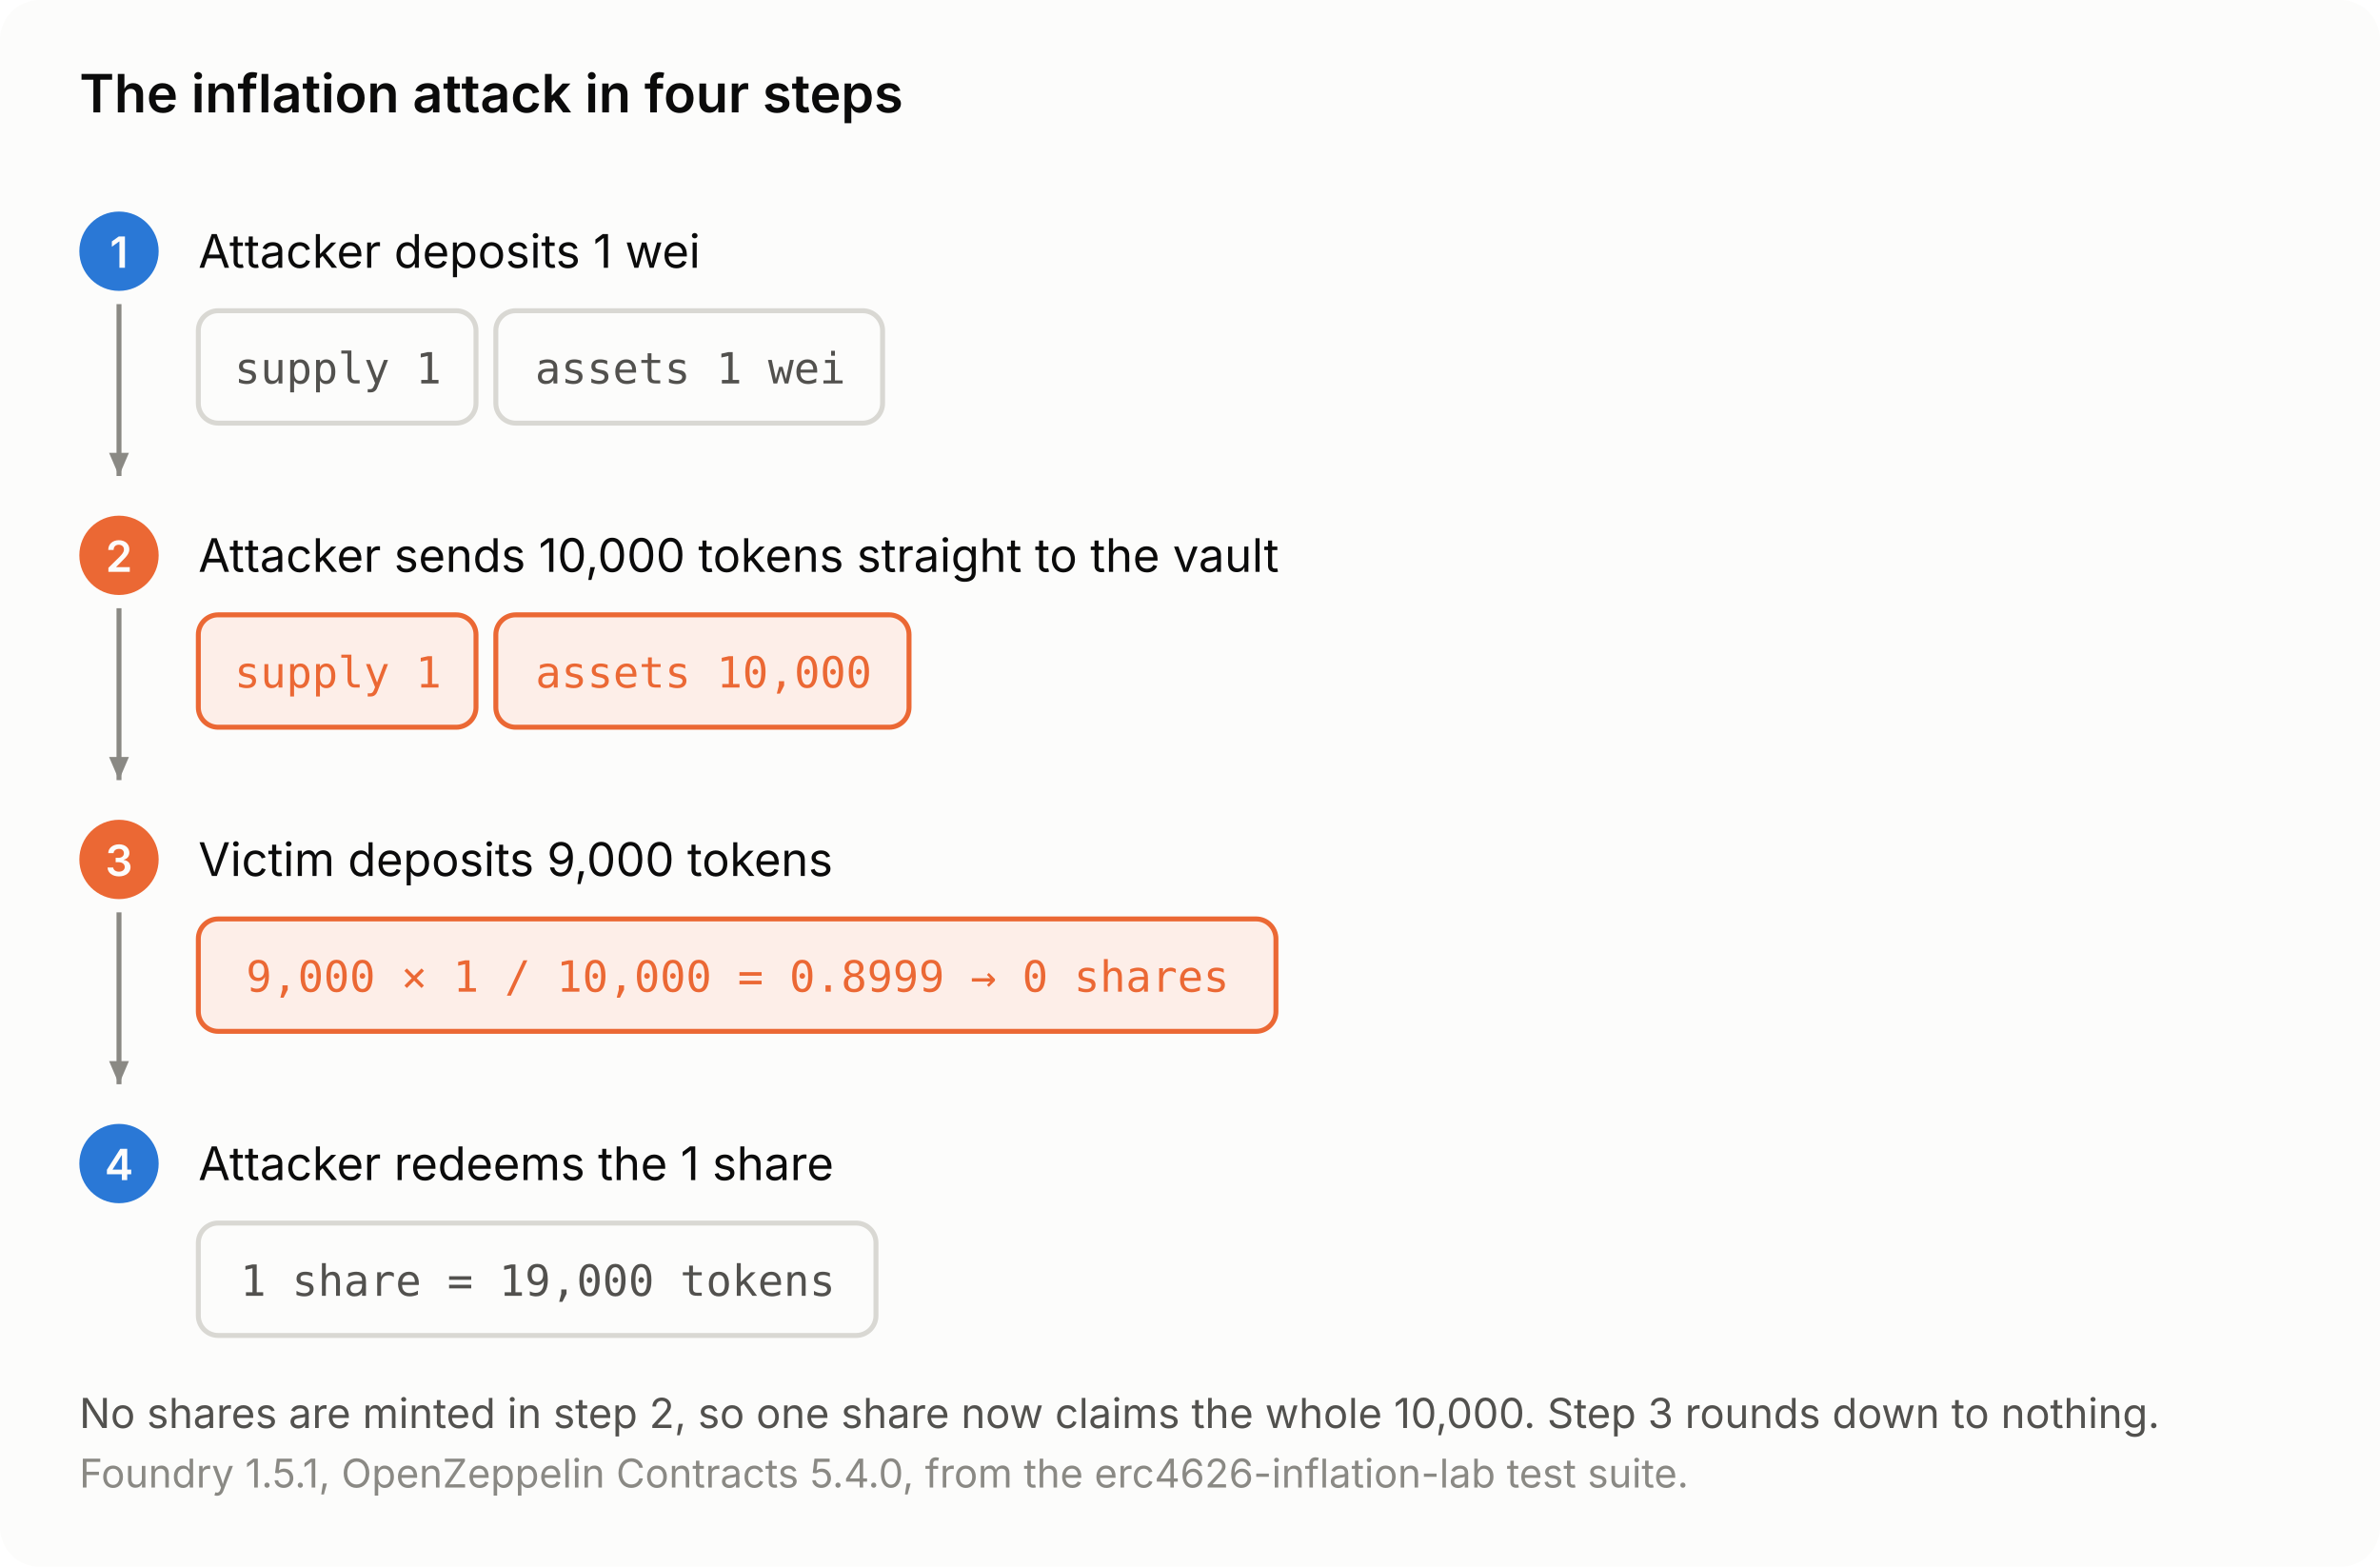
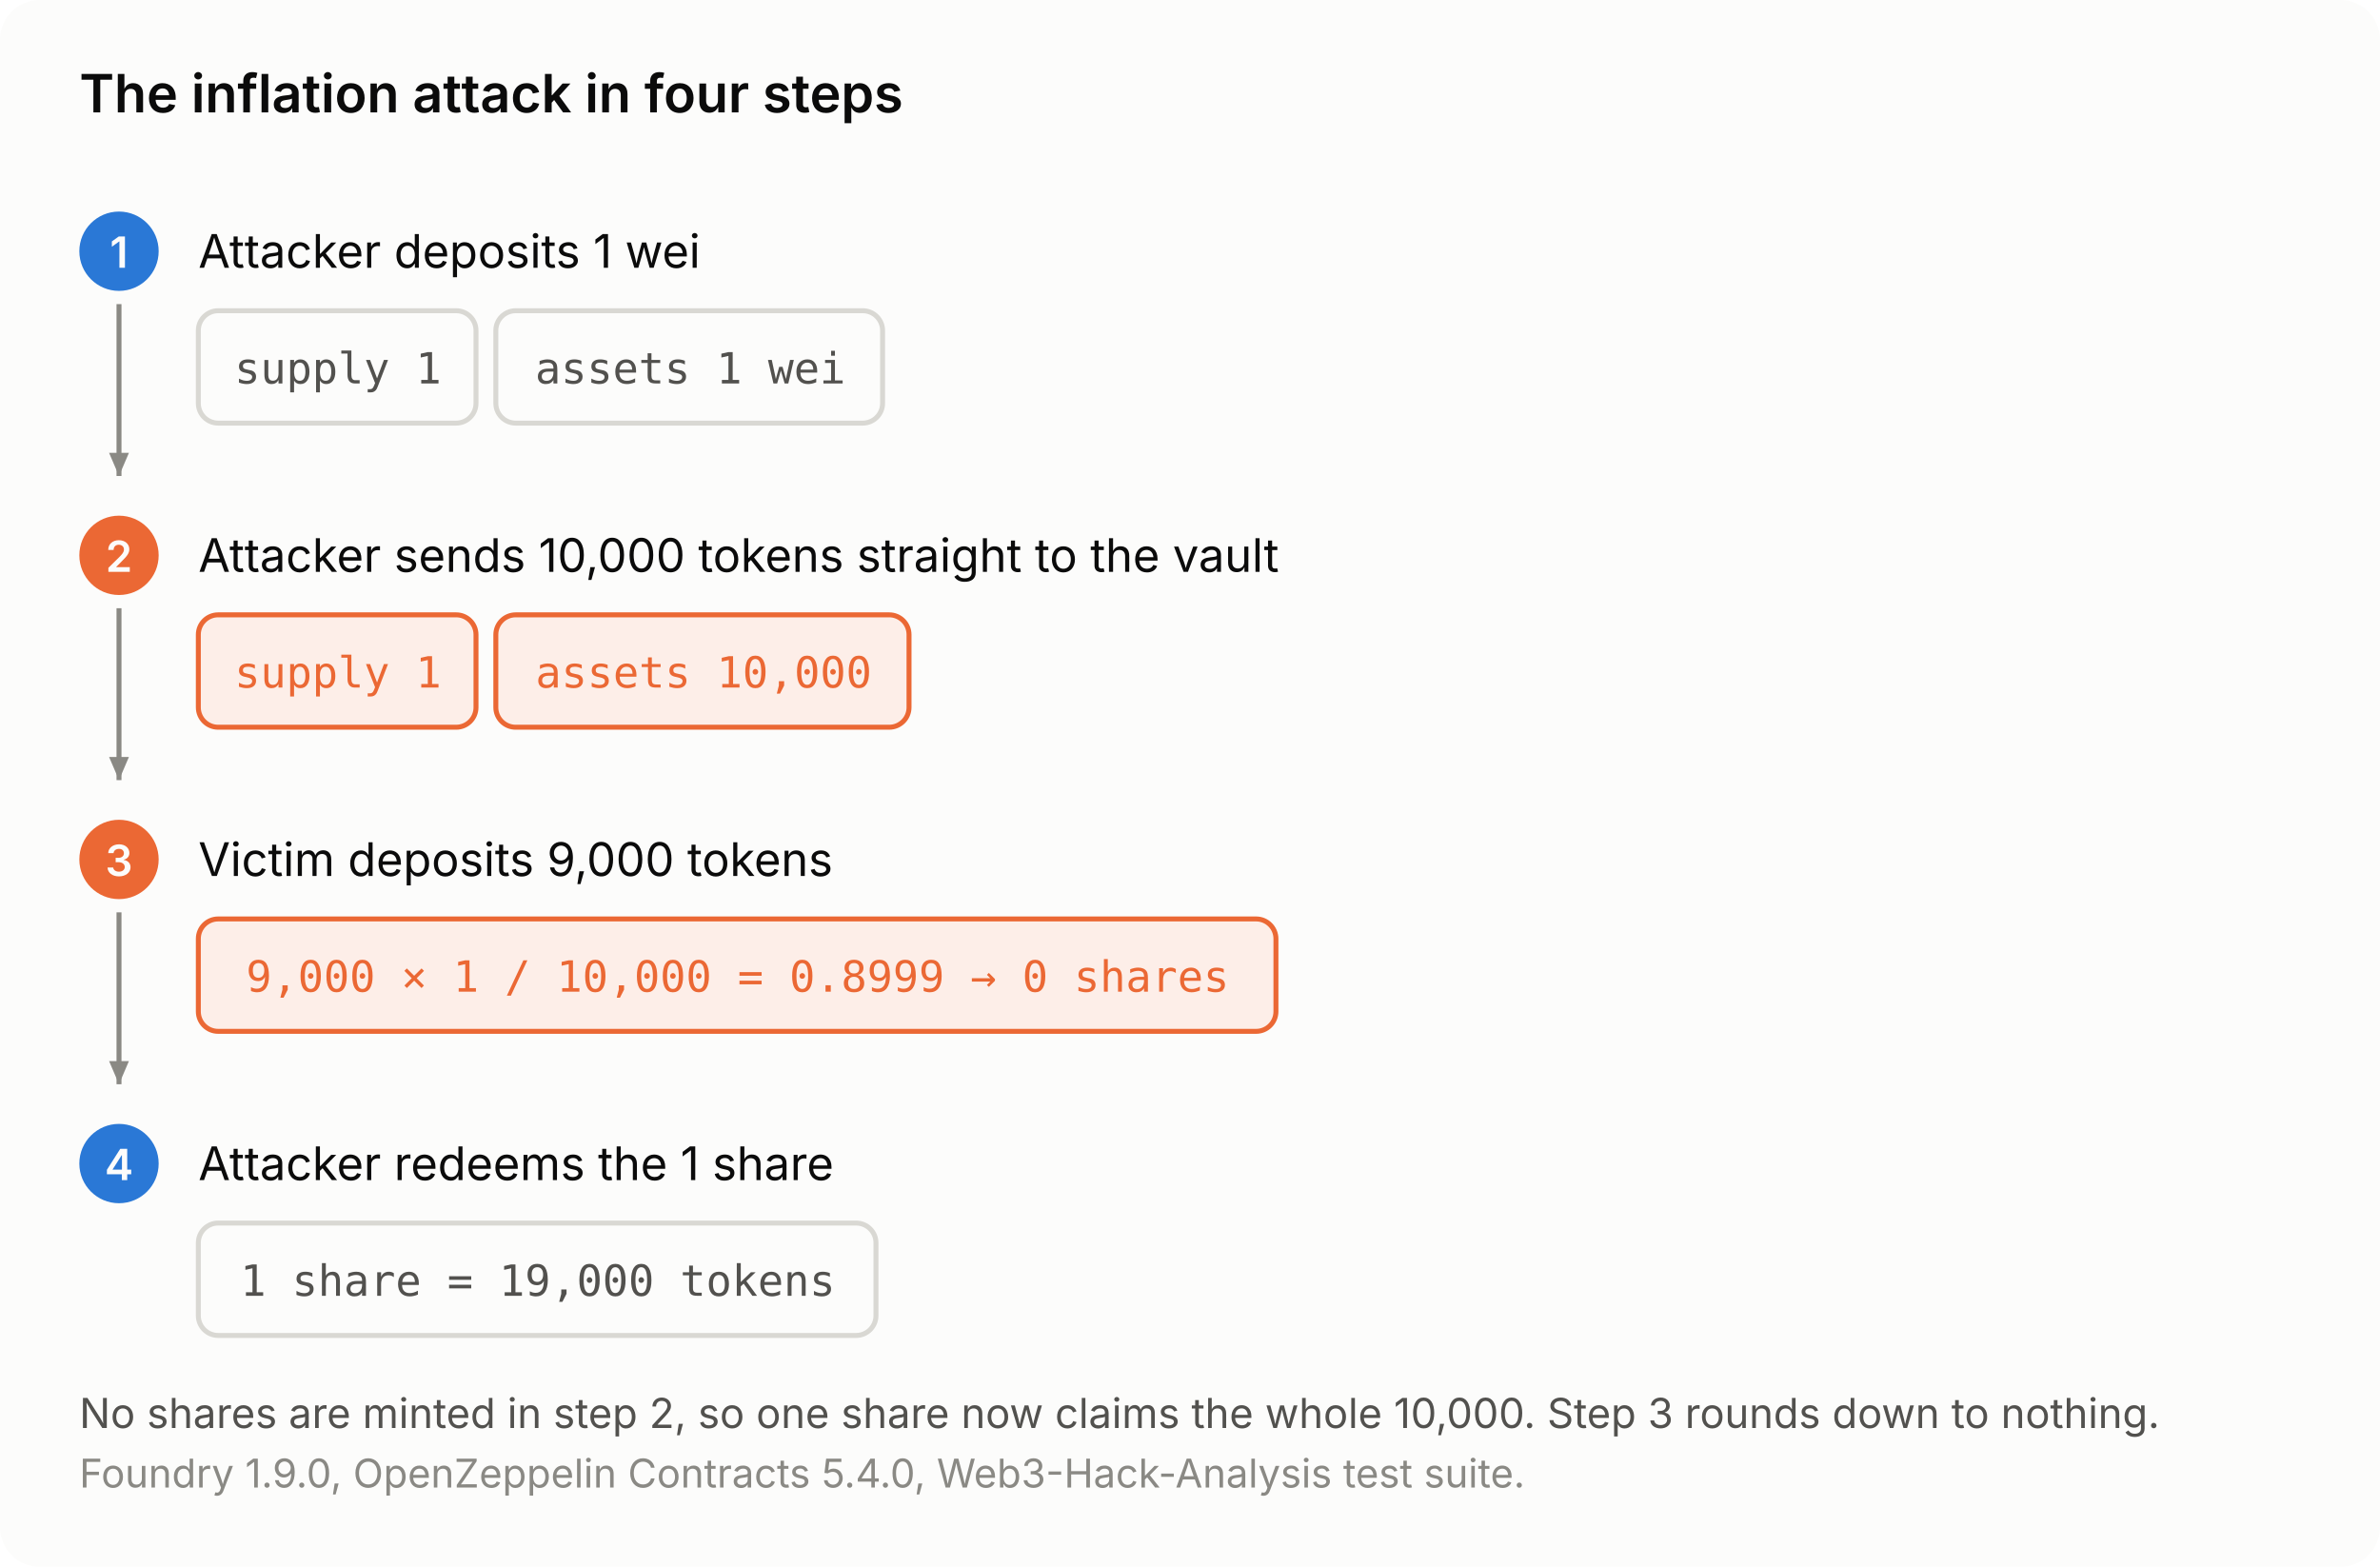
<svg xmlns="http://www.w3.org/2000/svg" viewBox="0 0 720 474" width="720" height="474" role="img" aria-labelledby="t">
  <rect width="720" height="474" rx="12" fill="#fcfcfb" />
  <text x="24" y="34" text-anchor="start" font-family="Inter, Helvetica, Arial, sans-serif" font-size="16" font-weight="600" fill="#0b0b0b" xml:space="preserve">The inflation attack in four steps</text>
  <circle cx="36" cy="76" r="12" fill="#2a78d6" fill-opacity="1" />
  <text x="36" y="81" text-anchor="middle" font-family="Inter, Helvetica, Arial, sans-serif" font-size="13" font-weight="600" fill="#fcfcfb" xml:space="preserve">1</text>
  <text x="60" y="81" text-anchor="start" font-family="Inter, Helvetica, Arial, sans-serif" font-size="14" font-weight="normal" fill="#0b0b0b" xml:space="preserve">Attacker deposits 1 wei</text>
  <rect x="60" y="94" width="84" height="34" rx="6" fill="#fcfcfb" fill-opacity="1" stroke="#d9d8d3" stroke-width="1.5" />
  <text x="102.24" y="116" text-anchor="middle" font-family="JetBrains Mono, SFMono-Regular, Menlo, Consolas, monospace" font-size="13" font-weight="normal" fill="#52514e" xml:space="preserve">supply 1</text>
  <rect x="150" y="94" width="117" height="34" rx="6" fill="#fcfcfb" fill-opacity="1" stroke="#d9d8d3" stroke-width="1.5" />
  <text x="208.84" y="116" text-anchor="middle" font-family="JetBrains Mono, SFMono-Regular, Menlo, Consolas, monospace" font-size="13" font-weight="normal" fill="#52514e" xml:space="preserve">assets 1 wei</text>
  <line x1="36" y1="92" x2="36" y2="144" stroke="#8a8984" stroke-width="1.5" />
  <polygon points="36,144 33,137 39,137" fill="#8a8984" />
  <circle cx="36" cy="168" r="12" fill="#eb6834" fill-opacity="1" />
  <text x="36" y="173" text-anchor="middle" font-family="Inter, Helvetica, Arial, sans-serif" font-size="13" font-weight="600" fill="#fcfcfb" xml:space="preserve">2</text>
  <text x="60" y="173" text-anchor="start" font-family="Inter, Helvetica, Arial, sans-serif" font-size="14" font-weight="normal" fill="#0b0b0b" xml:space="preserve">Attacker sends 10,000 tokens straight to the vault</text>
  <rect x="60" y="186" width="84" height="34" rx="6" fill="#fdeee8" fill-opacity="1" stroke="#eb6834" stroke-width="1.5" />
  <text x="102.24" y="208" text-anchor="middle" font-family="JetBrains Mono, SFMono-Regular, Menlo, Consolas, monospace" font-size="13" font-weight="normal" fill="#eb6834" xml:space="preserve">supply 1</text>
  <rect x="150" y="186" width="125" height="34" rx="6" fill="#fdeee8" fill-opacity="1" stroke="#eb6834" stroke-width="1.5" />
  <text x="212.87" y="208" text-anchor="middle" font-family="JetBrains Mono, SFMono-Regular, Menlo, Consolas, monospace" font-size="13" font-weight="normal" fill="#eb6834" xml:space="preserve">assets 10,000</text>
  <line x1="36" y1="184" x2="36" y2="236" stroke="#8a8984" stroke-width="1.5" />
  <polygon points="36,236 33,229 39,229" fill="#8a8984" />
  <circle cx="36" cy="260" r="12" fill="#eb6834" fill-opacity="1" />
  <text x="36" y="265" text-anchor="middle" font-family="Inter, Helvetica, Arial, sans-serif" font-size="13" font-weight="600" fill="#fcfcfb" xml:space="preserve">3</text>
  <text x="60" y="265" text-anchor="start" font-family="Inter, Helvetica, Arial, sans-serif" font-size="14" font-weight="normal" fill="#0b0b0b" xml:space="preserve">Victim deposits 9,000 tokens</text>
  <rect x="60" y="278" width="326" height="34" rx="6" fill="#fdeee8" fill-opacity="1" stroke="#eb6834" stroke-width="1.5" />
  <text x="223.14" y="300" text-anchor="middle" font-family="JetBrains Mono, SFMono-Regular, Menlo, Consolas, monospace" font-size="13" font-weight="normal" fill="#eb6834" xml:space="preserve">9,000 × 1 / 10,000 = 0.8999 → 0 shares</text>
  <line x1="36" y1="276" x2="36" y2="328" stroke="#8a8984" stroke-width="1.5" />
  <polygon points="36,328 33,321 39,321" fill="#8a8984" />
  <circle cx="36" cy="352" r="12" fill="#2a78d6" fill-opacity="1" />
  <text x="36" y="357" text-anchor="middle" font-family="Inter, Helvetica, Arial, sans-serif" font-size="13" font-weight="600" fill="#fcfcfb" xml:space="preserve">4</text>
  <text x="60" y="357" text-anchor="start" font-family="Inter, Helvetica, Arial, sans-serif" font-size="14" font-weight="normal" fill="#0b0b0b" xml:space="preserve">Attacker redeems the 1 share</text>
  <rect x="60" y="370" width="205" height="34" rx="6" fill="#fcfcfb" fill-opacity="1" stroke="#d9d8d3" stroke-width="1.5" />
  <text x="162.69" y="392" text-anchor="middle" font-family="JetBrains Mono, SFMono-Regular, Menlo, Consolas, monospace" font-size="13" font-weight="normal" fill="#52514e" xml:space="preserve">1 share = 19,000 tokens</text>
  <text x="24" y="432" text-anchor="start" font-family="Inter, Helvetica, Arial, sans-serif" font-size="12.5" font-weight="normal" fill="#52514e" xml:space="preserve">No shares are minted in step 2, so one share now claims the whole 10,000. Step 3 rounds down to nothing.</text>
-   <text x="24" y="450" text-anchor="start" font-family="Inter, Helvetica, Arial, sans-serif" font-size="12" font-weight="normal" fill="#8a8984" xml:space="preserve">Foundry 1.5.1, OpenZeppelin Contracts 5.4.0, from the erc4626-inflation-lab test suite.</text>
+   <text x="24" y="450" text-anchor="start" font-family="Inter, Helvetica, Arial, sans-serif" font-size="12" font-weight="normal" fill="#8a8984" xml:space="preserve">Foundry 1.9.0, OpenZeppelin Contracts 5.4.0, Web3-Hack-Analysis test suite.</text>
</svg>
